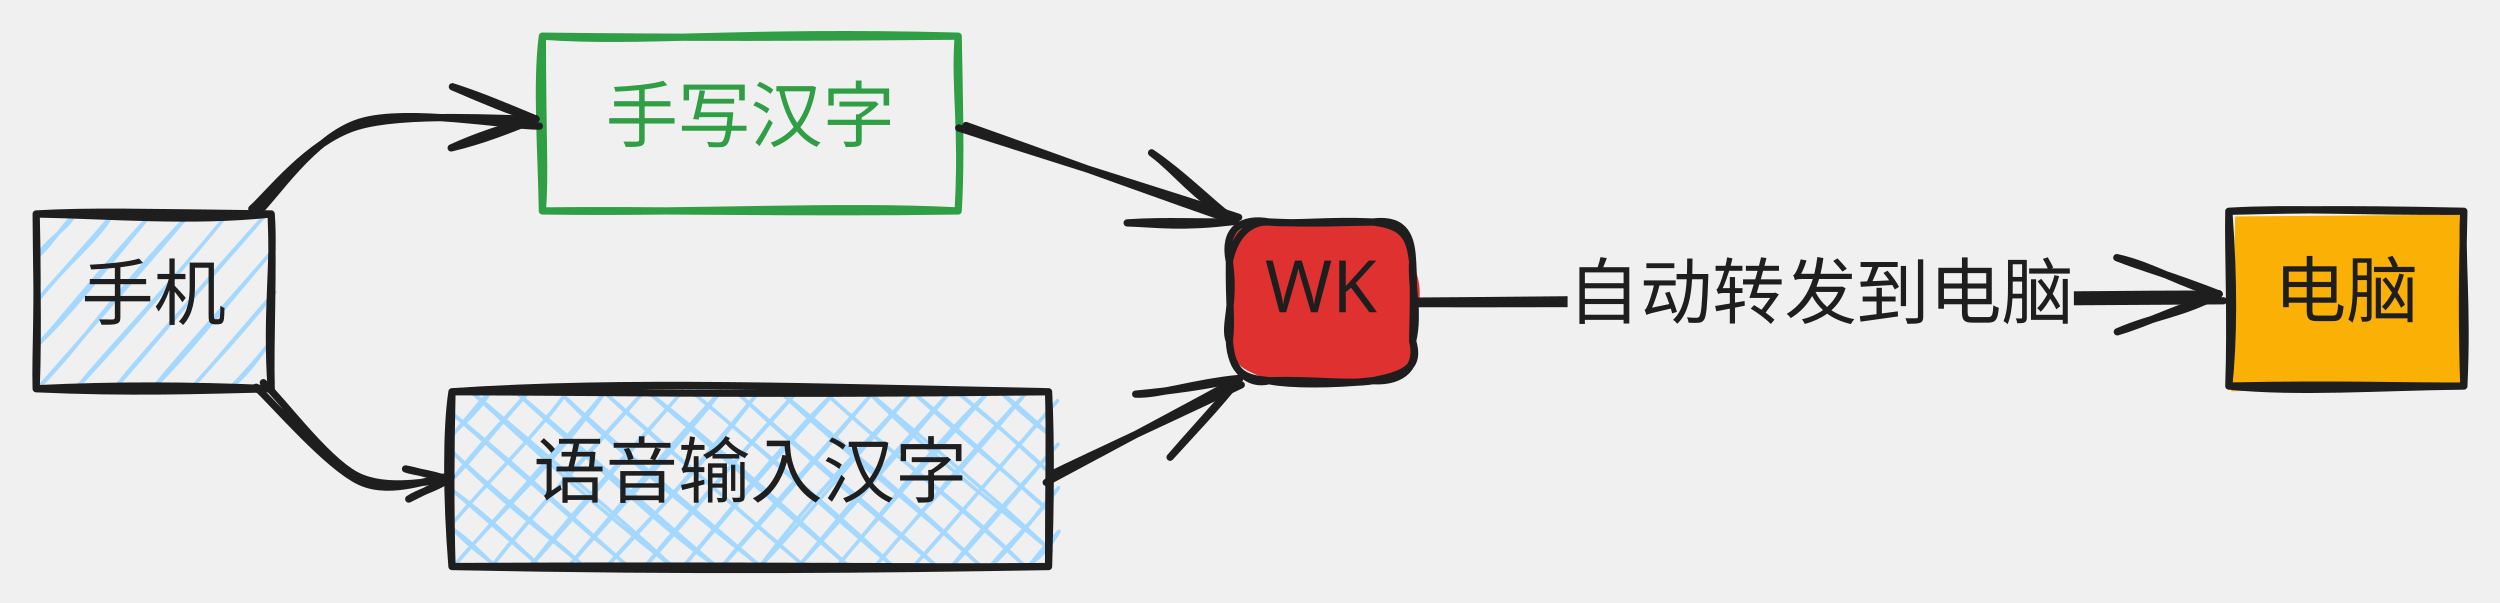
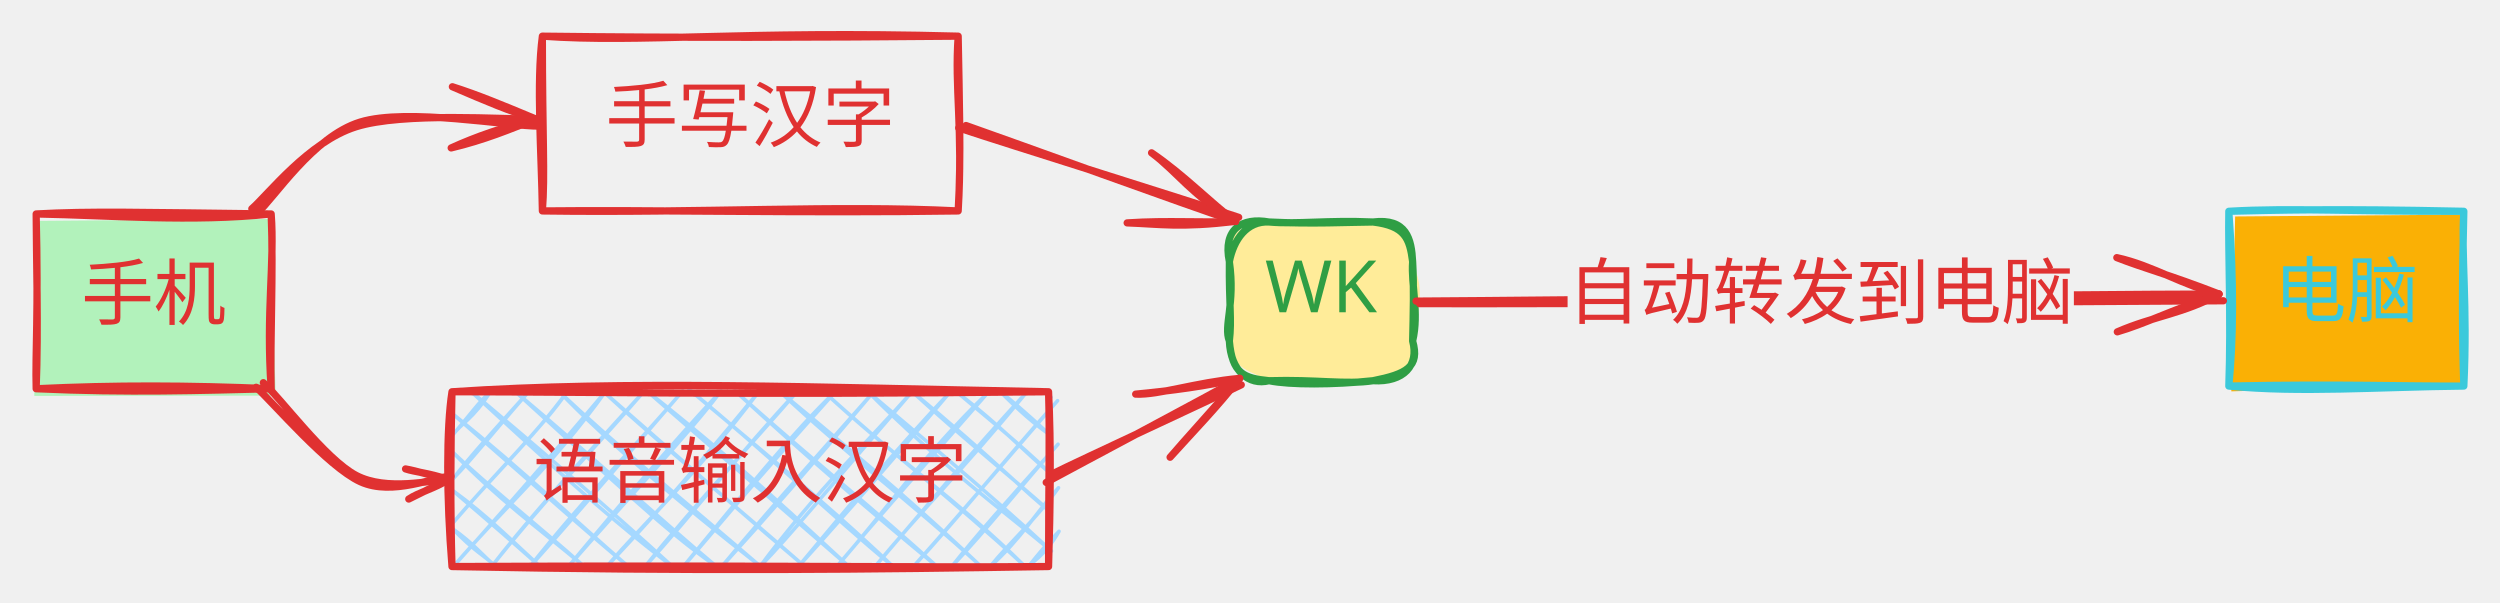
<svg xmlns="http://www.w3.org/2000/svg" version="1.1" viewBox="0 0 691.32 166.667" width="691.32" height="166.667">
  
-   eyJ2ZXJzaW9uIjoiMSIsImVuY29kaW5nIjoiYnN0cmluZyIsImNvbXByZXNzZWQiOnRydWUsImVuY29kZWQiOiJ4nOVbWW/b2Fx1MDAxNX7PrzA8r1x1MDAxMefuS968xXZcIsd2nMRLMVx1MDAxONBcdTAwMTJl0aZIhaK3XHUwMDE55G3a6bRcdTAwMGbFoFx1MDAwNYpcdTAwMDJcdTAwMDX6VKAoOmiLoi9cdTAwMDXaf+M0/Vx1MDAxNz2XskWKkijKWqxkXHUwMDE4IJbuwnt4eb7vLPfo60dcdTAwMGJcdTAwMGKL0XXTWXyysOhcXFVsz62G9uXiY9N+4YQtN/Chi8TfW8F5WIlH1qOo2Xry+efJXGarXHUwMDEyNNqzXHUwMDFjz2k4ftSCcT+B71x1MDAwYlx1MDAwYl/H/6fWXHSdSmT7J55cdTAwMTNPiLuSpbjONr5cYvx4VVwiJSaMXHUwMDEz1Fx1MDAxOeC2VmG1yKlCb832Wk7SY5pcdTAwMTafXHUwMDFlnl6yUpm9eVk6cp+9XGJeXHUwMDFl7HvbyaI11/P2omuv/Uh2pX5cdTAwMWWmRGpFYXDm7LvVqH63XHUwMDAzqfbOvFZcdTAwMDBcdTAwMWKQzFxug/OTuu+0zOPjTmvQtCtudG3aUFwifntcdTAwMGaeLCQtV/CthCylsCacK6JcdTAwMTSXjCRrmztQQi2BMZaacqyQXHUwMDEwLCPaSuBcdTAwMDWhXHUwMDEx7TPsmH+JcMd25excdTAwMDQk9KvJXHUwMDE4m1dVrZaMubx9YMEsrVx1MDAxNKNUUak0XHUwMDEyiVx1MDAxMHXHPalHMIQpi5qLKymYYIqlJHHil0JcYlx1MDAwN1x0NaedXHUwMDBls3xzs1x1MDAxYWvHXHUwMDE3yZtcYu2Gs2lm+Oeel95Mv3q7mV1cdTAwMWTHpmMtq2hpZetSuMi5ijpPmNKPL1x1MDAwZsvB+vNSaWtr/bJVWVp686p+UVnsjHt3+ymR87xZtdvqhiXCXHUwMDA0XHUwMDBiXHUwMDA1z8ZUp99z/bOsrF5QOUs0NG599/g+wFx1MDAxMIOAXHUwMDAxOqWJXHUwMDEyVFx1MDAxNEfGmt883Gra3pug5DVWj8vPSPN4c1x1MDAwMDIyXHUwMDFh/lC4wFRbMEpizTjWiNEuVFx1MDAxMMksxqBcdTAwMDczTFxyaFx1MDAwNoKC1LTDWC4ootD2W007XHUwMDA07epcdTAwMDVcdTAwMDasYGkplECIXHSqhLxcdTAwMWYyXHUwMDE0V0orwedcdTAwMTNcdTAwMTlcdTAwMDeysvFqw923X2zvhVubR/XnXHUwMDAxWksh43H/27Ynl6ura6v75ch/pt8uvbg4Vd6eot2r3K1vh2FwWfS+zSVVvWysbpxcdTAwMWWt8I398uXG2yP6VbH7XHUwMDE2QLIkQKizQbJcdTAwMWOIZMGJVkxqUlx1MDAxOMmHb9a3bVx1MDAxYVRX2YWubSv/YKnO1lx1MDAwNiC5XHUwMDEyXHUwMDA2rVapbkeV+lx1MDAxY+BcdTAwMTlwhJHgSFAmXHUwMDA1XHUwMDE3hHdcdTAwMDGaSmJJKWEziEaIglx1MDAwNZqKmcPGzsGuK1ifKbC491x1MDAwMTNcYk/AXHUwMDE0kzlcdTAwMDVzOVLr+HW5stNcYp6tvX6zjd5cbrlTXHUwMDE0dPaOu7yjzpd3XHUwMDBmXHUwMDFiy2tru1v1o+Onu1x1MDAxM1x1MDAwMHP1XHUwMDFhiTI/2/c2N583Mdrfik6RPTkwS0nETMCcMrpcdTAwMTkwa3DPOCNaXHUwMDE0xvLu5lVwtUdr+OqgfM62XHUwMDFhYe2c7s63VaZEW2CTgbFcdTAwMDTof1x1MDAxN0zbziq3XHUwMDE0pVxmXHUwMDExQalcdTAwMTByLFxmO4hiinsxzJElXHUwMDAwuVx1MDAxMlx1MDAwMlx1MDAwNGJeflx1MDAxZlxiU/Cp4dJcdTAwMTSDo8BwXHUwMDBmgs1cdTAwMTMgKiaB4ETX71x1MDAxNIjetrybNLCvXHUwMDFjXt59uXyyUuNueV+ttLCoXHUwMDFkz8CaTlx1MDAwYti5971wz2VcdTAwMGJcdTAwMDVHXHUwMDE325tlu1x1MDAxNixd7+y+5lx1MDAxMyNcZnDnXHUwMDE4mlx0YVxmXHUwMDBlcDFcdTAwMTaCckpHiHA3/JdHZf3Uu9zYalSQPnBOXHUwMDBlnq3PN2NcYsTBU9dm01x1MDAxOVx1MDAxMTyFxTZhXHUwMDEwS0nEuICwkfNxo9uafYxcdTAwMTDvpYzJRLdcdTAwMWNcYodCsD6fZv9anlx1MDAwNdHVztLpen3nqrX3XG63yOqruUCbXHUwMDA2i5GK0MZEW3v9PkjDbKBtxlxccVwiXHTWujDU8qOaOYWaXHUwMDA1bjSShCNtXFxsnDXOcSYpiZn5OFjLXHKapbKI8ePvLtyLt/TqbXxhxiRcdTAwMDVcbsByfID1WmUy3CrnqLDESmI9glxup7bWXHUwMDBlo2XXr7r+SXaK41eTnpTItznVzVx1MDAwMrlcdTAwMWKzXHUwMDFkQeXcyF9CVrzXVDLEIMDB4KBcdTAwMTFg3dTQXHUwMDEzu2meqWcrPLtcdTAwMTWtXHUwMDA0jYZcdTAwMWLBU+9cdTAwMDSuXHUwMDFmZUWNXHUwMDFmY8lAr+7YPVtcdTAwMGZcdTAwMGaS7stitGnu2E1tyaeFRIvjL53PXzzuO5ooS1KWnlJcInzYpIFcbtkz/1H67+hcdTAwMWNEXHUwMDA3m3uFsMZg5IpzUH4w9lFykMSWLpS3XHUwMDFil4I4s0iiJnm8w1xiZpxLNZVgYHzaIaP4qZOjnfxEU4p2sFx1MDAwNXvHNDiyICpcdTAwMTVaXHSnJFPjPk3OXHUwMDE5Tjmcplx1MDAxNTA7Z0yayYkqqIaQl1GSWNFhNJNcdTAwMWZcdTAwMWHOJc1cdTAwMTCAN6hdwjPdNEO0tvCMXFxcdTAwMWRpKSHyXVx1MDAxZFx0xie1N23aUVxmUcSJSt7kp0c7k/BpXHUwMDE4eDNMUIlcdTAwMTRnQkiaXHUwMDFhNYhaXG5cdTAwMTFcXH72LSVcdTAwMDOIICVcdTAwMDdN41QzUKi08/BJsJtcdTAwMTRcdTAwMDNU2FxcRFx1MDAxOOWdXHUwMDAxcVx1MDAxMYTh9TKkilx1MDAxM1d+7mk+iUtqIK6Ug9R9rkm1KHiuObZ/ZFx1MDAxMi8k9dL7+UqGuCBo7lxcvYlURDRcdTAwMDTW6MdIYoU9JGRcdKIh+lx1MDAwNoMlsFx1MDAxMig52p9cdTAwMTmHXHUwMDAxj1JcZlx1MDAxYqM1xIWSXHUwMDEzXCKK8OjHRGJcdTAwMWNcdTAwMGbSZ3OVYlx1MDAxYetS5YlRmsDZ1oTSKJNcdTAwMWFcdTAwMTit+Pluflwibi4pjSpkSWObOZVMcq4yIVx1MDAxZpPmZHdcdTAwMDaURkyCS0Msh5mQSvPE6eswXHUwMDFhQJGBNyi1kFpcdTAwMDFcYnRvXHUwMDE2XG5cdTAwMWNccilcdTAwMTQlXHUwMDBmRWmdOSNlf73VPf/L8Ohi44U+XG5Lper2cnPncMTaJklTXHUwMDA0P3m+XHUwMDFjhaxiXHUwMDA0c/CPpSBcbilcdTAwMDZvjE2MNfNPUbqIu51QU1pRo7qCXHUwMDE4kVRcdTAwMDE5PibmXHUwMDFjXGJcdTAwMWJzlXpcdTAwMTEzXCJxdmls+mCMZVx1MDAxYpNMmdRcdTAwMDRUXHUwMDEyJeBcdTAwMWNGm/1L++aaNjG2XHUwMDA0JkRjSsEl0KkqoZg1KbfIxOphcmkzdWySkyWjglx1MDAwM4lcdTAwMGI+geR8/ulXvktHUsdvI1BULfCjPfertlHuan1qN1xc77rrLcZcdTAwMWFcdTAwMGK79v67X77//b9cdTAwMTa72pc898Ro72JcdTAwMDXkdcIuxY7ciu11XHUwMDA2NNxqNX0kXFyBxWzXd8LNXCLFykHonri+7b1cdTAwMWEgXHUwMDBiPLuzcfe2sJV6X8d2yzG98bbdXHUwMDBmmTzb2EEmY6CSXHUwMDFj0eJcdTAwMGVN/9LC+UYmXHUwMDE3XHUwMDE2V1x1MDAxYTNccu6MidIyySUlTHKpSEX2uMWnqlx1MDAxMDSxYFx1MDAxMnFE2Fx1MDAwNFxclntjc+SCyrGxefOz373/+3c3P/x2SlxiXHUwMDFkUjTdXHUwMDA3oX0kmipOXHUwMDA3WlCi4X1wlkpGXHUwMDBlPe7uWzQ43zCluTCl6rZEXHUwMDFjol1FJJ5eXG5cdTAwMTiTYjDlXGJcdTAwMWNJhemPyIR++OtcdTAwMGb/+8M/Pvzn1zc//eNUwTqkLjpcdTAwMGLWPLlcdTAwMWVcYrJIUEIxYcUx279cdTAwMWVwrjFLXHUwMDE5slx1MDAxNIFcdTAwMDclgiNwJ1WmXHUwMDFjbHZeL5FcdTAwMTZYcK2JkFxcKkz6JFx1MDAwYnohzFx1MDAxOVx1MDAxOH2Gp/9cdTAwMDOn+UHw/vMpIXZI9XNcdTAwMTaxaTlcdTAwMWXG+eVcdTAwMTBcdTAwMWVDqKaSguNhXHUwMDAw7V+SN9dcdTAwMDBcdTAwMTVYWppRRqlcdTAwMTSYa5GNSpnFqfldpqDtSsqp4bNYVIo50FxiUlQ/JFwi48zZvU5cdTAwMWHuhcj//uafXHUwMDFmvvl+SqhcdTAwMWNSYZxFZVaWaVwic3C+XGJcdTAwMGKiQFx1MDAxOXXxfFH/dOlcXCOTSWwpgUn8o1x1MDAwN6lFXHUwMDEy7MVBKTZ1OFRcdTAwMTGs2kXO0/N2XHUwMDBiXCJTSMFcYuVi6uXSOchcdTAwMTSaUjJDb/fbP9/84k9cdTAwMWb+/ZebX31/8/O/TVx1MDAxNahDXHUwMDBlinpcdTAwMWPefNFGwu2j21Tyot1s7kWw44t3uXaQyrlcXO5XmFx1MDAxZl/mPFwiRr1cdTAwMDGYXHUwMDEzn5C8e/Tu/8eF5ZUifQ==
+   eyJ2ZXJzaW9uIjoiMSIsImVuY29kaW5nIjoiYnN0cmluZyIsImNvbXByZXNzZWQiOnRydWUsImVuY29kZWQiOiJ4nN1bW2/byFx1MDAxNX7PrzC0r1x1MDAxMXful7zZsWM7kW9xXHUwMDEyX4rFgpIoizFFKlx1MDAxNH3bhd+23W77UCxaoChQoE9cdTAwMDWKoou2KPpSoP03TtN/0TOULVKURFG2pCjLXHUwMDAwsTRcdTAwMTfOmZnzfefMmaOvXHUwMDFmLS2Voqu2U3qyVHIua7bn1kP7ovTYlJ87YcdccnyoXCLx905wXHUwMDE21uKWzShqd558/nnSw6pcdTAwMDWtbi/Hc1qOXHUwMDFmdaDdT+D70tLX8f+pcUKnXHUwMDE22f6J58RcdTAwMWTiqmQoQbOF24FcdTAwMWaPqiXDUmhEelxy3M4qjFx1MDAxNjl1qG3YXsdJakxR6dnR21x1MDAwYlausDcvy8fu8+3g5eGBt5NcZtpwPW8/uvJioTpcdTAwMDFMJKnrRGFw6lx1MDAxY7j1qHk3/1T5qF5hcHbS9J2OmTzulVx1MDAwNm275kZXplxmoV5pd1x1MDAwNZ4sJSWX8K2MLKWwJpwrolx1MDAxNJeMJGObN1BCLYExlppyrJBcdTAwMTAsI9rTwFx1MDAwYkIj2mdcdTAwMGWimOJEuKpdOz1cdTAwMDFcdP160qZKXHUwMDFhpFpN2lxc3E5YMEsrxShVVCqNRFwiRNNxT5pcdTAwMTE0Ycqi5uFKXG4mmGIpSZx4S1xi4SCh5smOmuHbm/VYN75I9iG0W86m6eGfeV56Mf367WL2VVRNxVpWzdKq1qdukXNcdTAwMTn1ZpjSji+PKsH6i3J5a2v9olNbXn7zqnleK/XaXd9+SuQ8a9ftrrJhiTCBPUAwa9Gr91xc/zQrq1x1MDAxN9ROXHUwMDEz/YxLr1x1MDAxZt9cdTAwMDNcdTAwMTZcXI6EXHUwMDA10kZcdTAwMTlYcVis+e2jrbbtvVx0yl5rtVp5TtrVzcWGXHUwMDA1ptqCVlx1MDAxMmvGsUaM9oGCSGYxXHUwMDA2NZhhajDzXHUwMDEwTESh7XfadlxiyjWIXHUwMDBiXHUwMDE4wdJSKIFcdTAwMTBcdTAwMTNUXHR5P2AorpRWgi8mMFx1MDAwZWVt49WGe2Bv7+yHW5vHzVx1MDAxN1x1MDAwMVpLXHUwMDAx4/Hw13Y7V+qra6tcdTAwMDeVyH+u3y1vn79V3r6i/aPcjW+HYXBR9L3tZVW/aK1uvD1+yjdcdTAwMGUqXHUwMDE3XHUwMDFi747pV8XeW1x1MDAwMMhcdTAwMThcdTAwMGIh51x1MDAwM2Q1XG7IRFx1MDAxMaQkncC+XHUwMDFkvVnfsWlQX2XnurGj/MPlJltcdTAwMWJcdTAwMDHkWlx1MDAxOHQ65aZcdTAwMWTVmlx1MDAwYlx1MDAwMGeAXHUwMDExRoIjQZlcdTAwMTRcXFx1MDAxMN6HZyqJJaVUTFx1MDAxMo1cdTAwMTBcdTAwMDX78yAjZ/O6ajSGgNlYOcGJgvGZXHUwMDAye3tcdTAwMWYsg/BcdTAwMDRcZjFZUCxXXCK1jl9Xarut4Pna6zc76J2Qu0UxZ++6K7vqbGXvqLWytra31TyuPtubXHUwMDAylutXSFT46YG3ufmijdHBVvRcdTAwMTbZ08Myw0LPXHUwMDA1yynnK4NlXGZKLVx1MDAxMLhOqjCY9zYvg8t92sCXh5UzttVcblx1MDAxYmd0b7GtMiXaXHUwMDAymyw1XHUwMDExXHUwMDAwgD6cdn1VbilKXHUwMDE5XCKC0jS/ZkFMXHUwMDFh2mEsXHUwMDFmxI2GU9N6XHUwMDEwxFx1MDAxY1lcdTAwMDKgK4mUXHUwMDAwRDFcZsNcdTAwMTRcXGp4NMXgKDA8XHUwMDAwYTNcdTAwMDNExTQgnCj7nVx1MDAwNtHbkutpI/vS4ZW9lysnT1x1MDAxYtytXHUwMDFjqKdcdTAwMWQsXHUwMDFh1TlY01khO/e95+6Z7KDg+Hxns2I3guWr3b3XfGqMwVx1MDAxMPD7fFx1MDAxOIOPYlxmoSR4lFx1MDAxOFx1MDAxNeaLXHL/5XFFP/MuNrZaNaRcdTAwMGadk8Pn64vNXHUwMDE3XHUwMDAycfDTtYEpI4KnkNilXHUwMDBiYimJXHUwMDE4MKfmnOdcdTAwMWRtabWm69UxhGFXXHUwMDEx4oOEMZ2jLVx1MDAwN7qhcFJfTKt/JU+D6HJ3+e16c/eys/9cbnfI6qvFwFx1MDAxYeVgXHUwMDBipoW17vhDcFx1MDAwNj7AKKCBl60lXHUwMDE3XHUwMDEznJfzjzRcdTAwMGKKNFx1MDAwYpxoJFx0h8mCL4KzljmOXCIlXHUwMDA3Zj5cdTAwMTJqXHUwMDBmPTFLZVx1MDAxMePF3z14XHUwMDEwbunRu/DCjElcblxmgOXD8TVoksl4k5yjwXBsT7t14zU4tbR2XHUwMDE4rbh+3fVPsl1cdTAwMWO/ntSkRL6Npm5cdTAwMTZcYtyY5VxiamdG/jKy4rWmkiFcdTAwMDbHXHUwMDFiXGbeXHUwMDE5XHUwMDAx0k01PbHbZk5cdTAwMDNL4dmd6GnQarlcdTAwMTHMejdw/SgrajyNZYO8pmNcdTAwMGYsPUwkXZeFaNu8sZ/Zkk9LiVx1MDAxNsdfep+/eDy0NVGWpCzdpUz4uE4jXHUwMDE1cqD/o/TfaVJcdTAwMTCGc63mOm1cdTAwMDDHcVD+UeyT5CCJLT2XoFx1MDAxZKdcdTAwMTZJ1CSPd1x1MDAxOMGMc6lmclx1MDAxMngg7UiE1MehnfwwU4p2sFx1MDAwNWvHNFh42HcqtFx1MDAxMk5Zptr9ODlnPOX0K2C2z1x1MDAwM2lGjKZcdTAwMTli/Fx1MDAxY1x1MDAwNNtQmGbyz4VcdTAwMGJJM4Qzo3ZcdM/001xmMK2F5+TqXGJLXHSR7+pcYjA+qbXp0o5iiFwiTlRcdTAwMTK1WiDa4VRM4q+Pop1p+DRcZrxcdTAwMTk4JEukOFx1MDAxM0LSVKtR1FKI4PJDbylcdTAwMTlAXHUwMDA0KTloXHUwMDFhp5qBQqWdh1x1MDAxZlx1MDAwNbuNVGHzdJV3XHUwMDBlxMW0XCLgXCJNwFv5cafF5C2pgbdS/lH/nSbVYk53mlx1MDAxY1tcbuRI9nyYq2S2XHUwMDFl6+RcdTAwMTlcZqJcIqJh09BcInKYXCI4tbrT57DCXHUwMDBlXHUwMDEyslx1MDAwNNFw+Fx1MDAwNnslsFx1MDAxMoiLVKP5UFx1MDAxONAoxbAwWsOxUHJCRFx1MDAxMVx1MDAxYf2UOGy0PpunPKjK02M0ki1N7oNcdTAwMDDJ4MCj4pSWXHUwMDFmhltISqNcblnSmGZOJZOcq8yJj0lzrTtcdTAwMDdKIya+peEoh5mQSvPE5+sxXHUwMDFhQJGBMyi1kGBtXHUwMDA01YNBKPAzpFCUfCxK6/WZKPbrre77X4bH51x1MDAxYtv6OCyX6zsr7d2jiWK0Ju9MJDs7fb6chKxiXHUwMDA0c3CPpSBcbilcdTAwMDY7xqbGmvl3KH3E3Y2nKa2oUV1BjEiqgFx1MDAxY59cdTAwMTJzjoSNecqDiJmQOPs0Np1cdTAwMTIjsoU92kSMwnh4XHUwMDAyT3B4Vt9C0ybGlsCEaEwpuFx1MDAwNDqV6lx1MDAxN7Mm5Vx1MDAxNplaMkwubbJErpwgXHUwMDE5XHUwMDE1XHUwMDFjSFxc8CnE5vPvvqaZeZlIXHUwMDE1+NG++1VMwaiv9Jndcr2rvl2MNVx1MDAxNlbt/Xe/fP/7f5X6ypc998Rob6lcdTAwMDbyOmGfYkduzfZ6XHJabr2evlx1MDAwZa7BYLbrO+FmkSzlIHRPXFzf9l6NkFx1MDAwNebubNztXHUwMDE2tlL7VbU7jqmNl23KyFx1MDAxNIgywYgqfos2PKtwsYHJhcWVxkyDN2NcdTAwMGVpmdCSXHUwMDEyJrQ0pVxc7FxcZKpCyFx1MDAwNC9TXCKOXGKbgsdyf2hOmkv5YGje/Ox37//+3c1cdTAwMGa/nVx1MDAxMUDH5EtcdTAwMGZcdTAwMDHoXHUwMDEwiWZcbtORWSXY3FVcdTAwMTLByVx1MDAwNLfdQzNcdTAwMDZcdTAwMTdcdTAwMWKnNFx1MDAxN6dU3aaHwzIoXCLx7FwiwJhcdTAwMTTDKUewLVxu049qQifNk3xcdTAwMThOP/z1h//94Vx1MDAxZlx1MDAxZv7z65uf/nGmaFx1MDAxZJNcdTAwMTSdRWueXFwzxezIXHUwMDFmdIApoYJIhovnjlx1MDAwZc9cdTAwMDVcXGjMUoYsRSj8XHUwMDEzXHUwMDFjgTupMslgxb3eXHUwMDAy2aP5wVx1MDAwMmlcdTAwMDFcdTAwMWG0JkJyqTBcdTAwMTlcdTAwMTIsXHUwMDE4hDBnYPVcdTAwMTme/W+b8lx1MDAxMEwwkveKa95cdTAwMGLBXHUwMDA3L2aE2DGZz1nEpuWYJUJH309wOH5oqnjxZM3hXHR5XHUwMDBiXHJQgaWlXHUwMDE5ZZRKgblcdTAwMTbZUymzOJWYMEG7eZQj8VkgWXNcbqdSzIFGkKL6o1wi0mQ3zs/3/e9v/vnhm+9nhMox+cVZVGZlmantXHUwMDFjaTpcdTAwMTFGQlwiMcGxdHi4dKGRySS2lMAk/sGD1CknLj6VYpOGQ1x1MDAxNcGqm+I8O2+3IDKFXHUwMDE0jFAuZp4sPZOY9v283W//fPOLP334919ufvX9zc//NlOgjrkoXHUwMDFhcHjzRZtcYrePbkPJJbvd3o9gxUt3sXaQyrlYXHUwMDE5+jtcdTAwMWXzmPuIXHUwMDE49Vx1MDAwNmBOfENy/ej6/9GJ4GAifQ==
  <defs>
    <style class="style-fonts">
      @font-face {
        font-family: "Virgil";
        src: url("https://excalidraw.com/Virgil.woff2");
      }
      @font-face {
        font-family: "Cascadia";
        src: url("https://excalidraw.com/Cascadia.woff2");
      }
      @font-face {
        font-family: "Assistant";
        src: url("https://excalidraw.com/Assistant-Regular.woff2");
      }
    </style>
  </defs>
  <g stroke-linecap="round" transform="translate(10 59.16667) rotate(0 32.49422 24.16667)">
-     <path d="M0 0 C0 0, 0 0, 0 0 M0 0 C0 0, 0 0, 0 0 M0.13 12.04 C3.45 6.14, 8.89 4.34, 10.63 -0.03 M0.13 12.04 C4.02 8.73, 6.57 4.13, 10.63 -0.03 M0.27 24.08 C7.94 14.13, 16.77 7.74, 21.26 -0.07 M0.27 24.08 C7.68 15.19, 14.78 7.74, 21.26 -0.07 M-0.26 36.88 C9.34 27.95, 18.08 16.41, 31.89 -0.1 M-0.26 36.88 C7.45 28.73, 13.93 19.73, 31.89 -0.1 M0.53 48.16 C12.29 36.39, 20.25 23.24, 42.52 -0.14 M0.53 48.16 C15.02 31.68, 27.81 17.17, 42.52 -0.14 M10.51 48.88 C21.22 37.38, 32.21 25.04, 53.15 -0.17 M10.51 48.88 C21.44 35.61, 33.26 24.02, 53.15 -0.17 M21.14 48.85 C31.39 37.55, 41.5 24.49, 63.78 -0.21 M21.14 48.85 C31.98 35.45, 44.19 22.51, 63.78 -0.21 M31.77 48.81 C41.95 36.31, 54.5 22.89, 65.88 9.57 M31.77 48.81 C41.47 39.26, 50.4 27.6, 65.88 9.57 M42.4 48.78 C48.86 41.25, 54.06 36.26, 66.02 21.61 M42.4 48.78 C52.36 37.68, 59.82 28.52, 66.02 21.61 M53.03 48.75 C59.01 43.98, 61.72 39.21, 65.49 34.41 M53.03 48.75 C57.39 44.34, 62.52 38.48, 65.49 34.41 M63.66 48.71 C64.38 48.39, 64.83 47.51, 65.63 46.45 M63.66 48.71 C64.28 47.83, 65 47.19, 65.63 46.45" stroke="#a5d8ff" stroke-width="1" fill="none" />
-     <path d="M0 0 C20.81 0.37, 42.86 2.34, 64.99 0 M0 0 C14.74 -0.83, 29.03 -0.44, 64.99 0 M64.99 0 C66 13.18, 63.5 27.21, 64.99 48.33 M64.99 0 C65.66 16.59, 64.64 34.61, 64.99 48.33 M64.99 48.33 C41.97 47.36, 21.91 47.28, 0 48.33 M64.99 48.33 C45.55 48.79, 25.66 49.5, 0 48.33 M0 48.33 C0.66 31.33, 0.03 12.38, 0 0 M0 48.33 C-0.27 38.11, 0.67 27.55, 0 0" stroke="#1e1e1e" stroke-width="2" fill="none" />
+     <path d="M-0.31 1.93 L64.82 1.37 L66.23 50.24 L-0.51 50.32" stroke="none" stroke-width="0" fill="#b2f2bb" />
+     <path d="M0 0 C20.81 0.37, 42.86 2.34, 64.99 0 M0 0 C14.74 -0.83, 29.03 -0.44, 64.99 0 M64.99 0 C66 13.18, 63.5 27.21, 64.99 48.33 M64.99 0 C65.66 16.59, 64.64 34.61, 64.99 48.33 M64.99 48.33 C41.97 47.36, 21.91 47.28, 0 48.33 M64.99 48.33 C45.55 48.79, 25.66 49.5, 0 48.33 M0 48.33 C0.66 31.33, 0.03 12.38, 0 0 M0 48.33 C-0.27 38.11, 0.67 27.55, 0 0" stroke="#e03131" stroke-width="2" fill="none" />
  </g>
  <g stroke-linecap="round" transform="translate(149.9826 10) rotate(0 57.48843 24.16667)">
-     <path d="M0 0 C27.26 1.97, 54.32 -1.6, 114.98 0 M0 0 C38.41 0.48, 76.64 0.35, 114.98 0 M114.98 0 C113.94 14.6, 116.33 25.31, 114.98 48.33 M114.98 0 C115.26 16.9, 115.85 33.48, 114.98 48.33 M114.98 48.33 C81.27 46.63, 44.14 48.96, 0 48.33 M114.98 48.33 C71.87 48.98, 29.56 47.97, 0 48.33 M0 48.33 C-0.25 32.41, -1.71 12.97, 0 0 M0 48.33 C0.78 38.25, 0 28.04, 0 0" stroke="#2f9e44" stroke-width="2" fill="none" />
+     <path d="M0 0 C27.26 1.97, 54.32 -1.6, 114.98 0 M0 0 C38.41 0.48, 76.64 0.35, 114.98 0 M114.98 0 C113.94 14.6, 116.33 25.31, 114.98 48.33 M114.98 0 C115.26 16.9, 115.85 33.48, 114.98 48.33 M114.98 48.33 C81.27 46.63, 44.14 48.96, 0 48.33 M114.98 48.33 C71.87 48.98, 29.56 47.97, 0 48.33 M0 48.33 C-0.25 32.41, -1.71 12.97, 0 0 M0 48.33 C0.78 38.25, 0 28.04, 0 0" stroke="#e03131" stroke-width="2" fill="none" />
  </g>
  <g stroke-linecap="round" transform="translate(124.9884 108.3333) rotate(0 82.48264 24.16667)">
    <path d="M0 0 C0 0, 0 0, 0 0 M0 0 C0 0, 0 0, 0 0 M0.13 12.04 C2.68 8.58, 5.69 7.7, 10.63 -0.03 M0.13 12.04 C4.78 6.6, 7.67 2.59, 10.63 -0.03 M0.27 24.08 C6.06 18.09, 10.04 12.74, 21.26 -0.07 M0.27 24.08 C5.57 17.19, 10.78 11.6, 21.26 -0.07 M-0.26 36.88 C9.26 25.48, 22.92 12.37, 31.89 -0.1 M-0.26 36.88 C11.84 22.64, 25.77 9.1, 31.89 -0.1 M0.53 48.16 C13.47 32.99, 27.19 21.23, 42.52 -0.14 M0.53 48.16 C9.62 37.9, 20.35 26.1, 42.52 -0.14 M10.51 48.88 C24.8 30.72, 41.55 13.29, 53.15 -0.17 M10.51 48.88 C19.88 36.82, 30.3 24.82, 53.15 -0.17 M21.14 48.85 C36.38 29.57, 53.91 11.48, 63.78 -0.21 M21.14 48.85 C33.49 35.08, 45.86 20.46, 63.78 -0.21 M31.77 48.81 C46.36 31.42, 60.32 14.82, 74.41 -0.24 M31.77 48.81 C47.88 30.35, 66.19 10.86, 74.41 -0.24 M42.4 48.78 C54.7 34.41, 65.61 25.24, 85.04 -0.28 M42.4 48.78 C52.14 38.29, 61.18 28.76, 85.04 -0.28 M53.03 48.75 C67.64 32.51, 79.3 17.22, 95.67 -0.31 M53.03 48.75 C66.94 31.45, 81.97 15.46, 95.67 -0.31 M63.66 48.71 C80.2 28.62, 94.38 10.98, 106.3 -0.34 M63.66 48.71 C72.24 38.76, 81.8 26.98, 106.3 -0.34 M74.29 48.68 C87.85 33.71, 97.93 22.17, 116.27 0.38 M74.29 48.68 C90.17 29.66, 105.83 12.27, 116.27 0.38 M84.92 48.64 C99.91 28.38, 116.74 11.87, 126.91 0.34 M84.92 48.64 C94.25 38.91, 101.96 29.29, 126.91 0.34 M95.55 48.61 C110.26 30.89, 126.05 12.34, 137.54 0.31 M95.55 48.61 C104.66 38.51, 113.33 28.9, 137.54 0.31 M106.18 48.57 C120.1 32.76, 129.77 18.15, 148.17 0.27 M106.18 48.57 C118.42 34.13, 130.42 20.58, 148.17 0.27 M116.81 48.54 C129.51 33.05, 141.06 21.89, 158.8 0.24 M116.81 48.54 C129.36 33.88, 142.68 17.81, 158.8 0.24 M127.44 48.5 C143.92 29.97, 157.96 13.33, 167.46 2.47 M127.44 48.5 C140.45 34.39, 151.78 20, 167.46 2.47 M138.07 48.47 C148.05 37.91, 158.54 24.67, 167.59 14.51 M138.07 48.47 C145.02 39.72, 152.99 30.78, 167.59 14.51 M148.7 48.44 C157.26 40.85, 162.09 32.65, 167.72 26.55 M148.7 48.44 C154.81 41.01, 161.36 35.43, 167.72 26.55 M159.33 48.4 C160.12 47.24, 164 45.36, 167.86 38.59 M159.33 48.4 C162.54 44.42, 164.65 41.87, 167.86 38.59 M0.22 48.52 C0.22 48.52, 0.22 48.52, 0.22 48.52 M0.22 48.52 C0.22 48.52, 0.22 48.52, 0.22 48.52 M12.26 48.39 C8.57 45.04, 6.27 44.17, 0.18 37.89 M12.26 48.39 C8.57 45.46, 6.1 42.02, 0.18 37.89 M24.3 48.26 C16.63 41.27, 9.93 34.39, 0.15 27.26 M24.3 48.26 C17.94 42.61, 12.15 37.53, 0.15 27.26 M36.34 48.12 C23.55 37.4, 13.22 30.12, 0.12 16.63 M36.34 48.12 C23.71 36.92, 9.07 25.24, 0.12 16.63 M49.14 48.65 C33.8 35.5, 20.65 22.59, 0.08 6 M49.14 48.65 C39.24 40.47, 28.47 30.84, 0.08 6 M61.18 48.51 C39.8 32.21, 19.81 13.17, 4.58 -0.69 M61.18 48.51 C42.64 31.59, 22.27 14.17, 4.58 -0.69 M73.22 48.38 C58.63 38.29, 43.72 23.69, 17.37 -0.17 M73.22 48.38 C55.9 33.92, 39.25 18.19, 17.37 -0.17 M85.26 48.25 C62.46 30.34, 43.09 13.93, 29.41 -0.3 M85.26 48.25 C65.38 31.16, 43.81 13.49, 29.41 -0.3 M97.3 48.11 C77.2 30.49, 58.68 15.44, 41.45 -0.43 M97.3 48.11 C83.18 36.2, 71.18 25.53, 41.45 -0.43 M110.1 48.64 C95.66 35.47, 83.21 23.08, 53.49 -0.57 M110.1 48.64 C93.01 33.87, 74.12 17.39, 53.49 -0.57 M122.14 48.5 C102.65 29.88, 79.6 11.3, 65.53 -0.7 M122.14 48.5 C104.42 33.75, 87.81 17.62, 65.53 -0.7 M134.18 48.37 C116.82 32.55, 101.56 20.46, 78.33 -0.18 M134.18 48.37 C116.49 33.77, 99.29 19.04, 78.33 -0.18 M146.22 48.24 C127.32 30.84, 108.87 17.17, 90.37 -0.31 M146.22 48.24 C133.2 35.96, 119.67 23.73, 90.37 -0.31 M158.26 48.11 C140.52 30.54, 121.61 17.51, 102.41 -0.44 M158.26 48.11 C139.19 30.36, 119.45 15.27, 102.41 -0.44 M165.77 44.04 C151.98 32.5, 136.4 21.39, 114.45 -0.58 M165.77 44.04 C147.47 26.99, 126.99 10.29, 114.45 -0.58 M165.74 33.41 C158.91 28.26, 150.93 19.51, 126.49 -0.71 M165.74 33.41 C154.65 23.51, 143.26 14.57, 126.49 -0.71 M165.7 22.78 C155.42 12.99, 147.23 6.58, 139.29 -0.19 M165.7 22.78 C158.15 16.44, 152.35 9.97, 139.29 -0.19 M165.67 12.15 C161.09 8.96, 156.97 5.39, 151.33 -0.32 M165.67 12.15 C162.52 9.48, 159.52 6.35, 151.33 -0.32 M165.63 1.52 C164.77 1.09, 164.58 0.34, 163.37 -0.45 M165.63 1.52 C164.95 0.99, 164.56 0.49, 163.37 -0.45" stroke="#a5d8ff" stroke-width="1" fill="none" />
-     <path d="M0 0 C48 -3.22, 99.73 -1.26, 164.97 0 M0 0 C39.13 0.01, 78.64 0.95, 164.97 0 M164.97 0 C165.71 14.48, 165.46 32.4, 164.97 48.33 M164.97 0 C165.34 12.69, 164.98 23.96, 164.97 48.33 M164.97 48.33 C124.03 48.64, 84.48 47.91, 0 48.33 M164.97 48.33 C116.87 49.13, 67.62 49.7, 0 48.33 M0 48.33 C-1.56 29.28, -1.57 10, 0 0 M0 48.33 C-0.45 32.69, -0.38 15.8, 0 0" stroke="#1e1e1e" stroke-width="2" fill="none" />
+     <path d="M0 0 C48 -3.22, 99.73 -1.26, 164.97 0 M0 0 C39.13 0.01, 78.64 0.95, 164.97 0 M164.97 0 C165.71 14.48, 165.46 32.4, 164.97 48.33 M164.97 0 C165.34 12.69, 164.98 23.96, 164.97 48.33 M164.97 48.33 C124.03 48.64, 84.48 47.91, 0 48.33 M164.97 48.33 C116.87 49.13, 67.62 49.7, 0 48.33 M0 48.33 C-1.56 29.28, -1.57 10, 0 0 M0 48.33 C-0.45 32.69, -0.38 15.8, 0 0" stroke="#e03131" stroke-width="2" fill="none" />
  </g>
  <g stroke-linecap="round" transform="translate(339.9537 61.38889) rotate(0 25.34144 21.94444)">
-     <path d="M10.97 0 C18.69 2.7, 27.58 -1.17, 39.71 0 C44.72 1.47, 52.14 5.31, 50.68 10.97 C53.07 17.68, 53.54 19.27, 50.68 32.92 C52.98 37.92, 47.93 47.04, 39.71 43.89 C25.02 44.62, 14.79 46.73, 10.97 43.89 C6.49 41.34, 0.52 41.07, 0 32.92 C0.3 29.49, 0.66 24.08, 0 10.97 C-1.59 3.15, 4.65 -0.18, 10.97 0" stroke="none" stroke-width="0" fill="#e03131" />
-     <path d="M10.97 0 C23.12 0.59, 32.65 0.05, 39.71 0 M10.97 0 C18.67 0.69, 27.14 -0.56, 39.71 0 M39.71 0 C48.55 1.07, 49.84 4.47, 50.68 10.97 M39.71 0 C49.04 -1.13, 50.36 4.68, 50.68 10.97 M50.68 10.97 C50.19 17.51, 52.54 25, 50.68 32.92 M50.68 10.97 C51.06 17.59, 50.86 24.95, 50.68 32.92 M50.68 32.92 C52.46 39.58, 48.3 44.39, 39.71 43.89 M50.68 32.92 C52.75 40.08, 48.93 42.06, 39.71 43.89 M39.71 43.89 C32.26 45.04, 24.15 43.49, 10.97 43.89 M39.71 43.89 C28.94 45.04, 16.67 45.08, 10.97 43.89 M10.97 43.89 C5.4 45.32, 0.32 41.15, 0 32.92 M10.97 43.89 C3.9 43.18, 0.79 41.92, 0 32.92 M0 32.92 C-1.69 28.67, 1.69 22.8, 0 10.97 M0 32.92 C0.71 26.92, -0.12 22.71, 0 10.97 M0 10.97 C-1.88 1.96, 3.48 -1.36, 10.97 0 M0 10.97 C1.19 4.83, 4.86 -0.33, 10.97 0" stroke="#1e1e1e" stroke-width="2" fill="none" />
+     <path d="M10.97 0 C18.69 2.7, 27.58 -1.17, 39.71 0 C44.72 1.47, 52.14 5.31, 50.68 10.97 C53.07 17.68, 53.54 19.27, 50.68 32.92 C52.98 37.92, 47.93 47.04, 39.71 43.89 C25.02 44.62, 14.79 46.73, 10.97 43.89 C6.49 41.34, 0.52 41.07, 0 32.92 C0.3 29.49, 0.66 24.08, 0 10.97 C-1.59 3.15, 4.65 -0.18, 10.97 0" stroke="none" stroke-width="0" fill="#ffec99" />
+     <path d="M10.97 0 C23.12 0.59, 32.65 0.05, 39.71 0 M10.97 0 C18.67 0.69, 27.14 -0.56, 39.71 0 M39.71 0 C48.55 1.07, 49.84 4.47, 50.68 10.97 M39.71 0 C49.04 -1.13, 50.36 4.68, 50.68 10.97 M50.68 10.97 C50.19 17.51, 52.54 25, 50.68 32.92 M50.68 10.97 C51.06 17.59, 50.86 24.95, 50.68 32.92 M50.68 32.92 C52.46 39.58, 48.3 44.39, 39.71 43.89 M50.68 32.92 C52.75 40.08, 48.93 42.06, 39.71 43.89 M39.71 43.89 C32.26 45.04, 24.15 43.49, 10.97 43.89 M39.71 43.89 C28.94 45.04, 16.67 45.08, 10.97 43.89 M10.97 43.89 C5.4 45.32, 0.32 41.15, 0 32.92 M10.97 43.89 C3.9 43.18, 0.79 41.92, 0 32.92 M0 32.92 C-1.69 28.67, 1.69 22.8, 0 10.97 M0 32.92 C0.71 26.92, -0.12 22.71, 0 10.97 M0 10.97 C-1.88 1.96, 3.48 -1.36, 10.97 0 M0 10.97 C1.19 4.83, 4.86 -0.33, 10.97 0" stroke="#2f9e44" stroke-width="2" fill="none" />
  </g>
  <g stroke-linecap="round" transform="translate(616.3311 58.42595) rotate(0 32.49422 24.16667)">
    <path d="M1.75 1.43 L65.31 0.92 L65.2 47.72 L0.69 49.8" stroke="none" stroke-width="0" fill="#fab005" />
-     <path d="M0 0 C13.09 -0.29, 28.18 -0.8, 64.99 0 M0 0 C17.42 -1.04, 35.27 0.15, 64.99 0 M64.99 0 C64.2 12.19, 66.07 25.84, 64.99 48.33 M64.99 0 C64.51 18.08, 64.47 34.46, 64.99 48.33 M64.99 48.33 C41.48 48.58, 19.45 50.27, 0 48.33 M64.99 48.33 C48.52 48.43, 31.08 47.7, 0 48.33 M0 48.33 C1.26 35.58, 1.47 20.03, 0 0 M0 48.33 C0.66 30.13, -0.22 11.01, 0 0" stroke="#1e1e1e" stroke-width="2" fill="none" />
+     <path d="M0 0 C13.09 -0.29, 28.18 -0.8, 64.99 0 M0 0 C17.42 -1.04, 35.27 0.15, 64.99 0 M64.99 0 C64.2 12.19, 66.07 25.84, 64.99 48.33 M64.99 0 C64.51 18.08, 64.47 34.46, 64.99 48.33 M64.99 48.33 C41.48 48.58, 19.45 50.27, 0 48.33 M64.99 48.33 C48.52 48.43, 31.08 47.7, 0 48.33 M0 48.33 C1.26 35.58, 1.47 20.03, 0 0 M0 48.33 C0.66 30.13, -0.22 11.01, 0 0" stroke="#3bc9db" stroke-width="2" fill="none" />
  </g>
  <g stroke-linecap="round">
    <g transform="translate(71.254 59.167) rotate(0 39.1145 -12.5)">
-       <path d="M-0.11 -0.26 C4.58 -4.38, 15.33 -21.41, 28.32 -25.41 C41.32 -29.42, 69.52 -24.23, 77.88 -24.29 M-1.62 -1.44 C2.85 -5.33, 14.07 -19.96, 27.16 -24.09 C40.25 -28.23, 68.32 -26.09, 76.92 -26.26" stroke="#1e1e1e" stroke-width="2" fill="none" />
+       <path d="M-0.11 -0.26 C4.58 -4.38, 15.33 -21.41, 28.32 -25.41 C41.32 -29.42, 69.52 -24.23, 77.88 -24.29 M-1.62 -1.44 C2.85 -5.33, 14.07 -19.96, 27.16 -24.09 C40.25 -28.23, 68.32 -26.09, 76.92 -26.26" stroke="#e03131" stroke-width="2" fill="none" />
    </g>
    <g transform="translate(71.254 59.167) rotate(0 39.1145 -12.5)">
-       <path d="M53.51 -18.26 C60.56 -21.47, 67.75 -23.91, 76.92 -26.26 M53.51 -18.26 C62.67 -20.44, 69.89 -23.45, 76.92 -26.26" stroke="#1e1e1e" stroke-width="2" fill="none" />
+       <path d="M53.51 -18.26 C60.56 -21.47, 67.75 -23.91, 76.92 -26.26 M53.51 -18.26 C62.67 -20.44, 69.89 -23.45, 76.92 -26.26" stroke="#e03131" stroke-width="2" fill="none" />
    </g>
    <g transform="translate(71.254 59.167) rotate(0 39.1145 -12.5)">
-       <path d="M53.84 -35.18 C60.69 -33.01, 67.77 -30.08, 76.92 -26.26 M53.84 -35.18 C62.91 -31.29, 70.02 -28.22, 76.92 -26.26" stroke="#1e1e1e" stroke-width="2" fill="none" />
+       <path d="M53.84 -35.18 C60.69 -33.01, 67.77 -30.08, 76.92 -26.26 M53.84 -35.18 C62.91 -31.29, 70.02 -28.22, 76.92 -26.26" stroke="#e03131" stroke-width="2" fill="none" />
    </g>
  </g>
  <mask />
  <g stroke-linecap="round">
    <g transform="translate(71.254 107.5) rotate(0 26.617 12.5)">
-       <path d="M-0.41 -0.41 C4.34 3.91, 19.41 21.61, 28.38 25.71 C37.36 29.81, 49.14 24.22, 53.44 24.21 M1.57 -1.68 C6.14 2.33, 18.71 19.49, 27.25 23.96 C35.78 28.42, 48.17 25.2, 52.78 25.11" stroke="#1e1e1e" stroke-width="2" fill="none" />
+       <path d="M-0.41 -0.41 C4.34 3.91, 19.41 21.61, 28.38 25.71 C37.36 29.81, 49.14 24.22, 53.44 24.21 M1.57 -1.68 C6.14 2.33, 18.71 19.49, 27.25 23.96 C35.78 28.42, 48.17 25.2, 52.78 25.11" stroke="#e03131" stroke-width="2" fill="none" />
    </g>
    <g transform="translate(71.254 107.5) rotate(0 26.617 12.5)">
-       <path d="M41.78 30.5 C44.57 28.61, 48.92 27.61, 52.78 25.11 M41.78 30.5 C44.06 29.43, 47.43 27.62, 52.78 25.11" stroke="#1e1e1e" stroke-width="2" fill="none" />
+       <path d="M41.78 30.5 C44.57 28.61, 48.92 27.61, 52.78 25.11 M41.78 30.5 C44.06 29.43, 47.43 27.62, 52.78 25.11" stroke="#e03131" stroke-width="2" fill="none" />
    </g>
    <g transform="translate(71.254 107.5) rotate(0 26.617 12.5)">
-       <path d="M40.89 22.17 C43.92 22.71, 48.53 24.13, 52.78 25.11 M40.89 22.17 C43.44 23.04, 47.02 23.18, 52.78 25.11" stroke="#1e1e1e" stroke-width="2" fill="none" />
+       <path d="M40.89 22.17 C43.92 22.71, 48.53 24.13, 52.78 25.11 M40.89 22.17 C43.44 23.04, 47.02 23.18, 52.78 25.11" stroke="#e03131" stroke-width="2" fill="none" />
    </g>
  </g>
  <mask />
  <g stroke-linecap="round">
    <g transform="translate(265.46 34.667) rotate(0 38.433 13.111)">
-       <path d="M-0.35 0.71 C12.56 5.02, 64.05 21.07, 77.07 25.43 M1.66 0.04 C14.47 4.52, 63.59 22.42, 76.23 26.55" stroke="#1e1e1e" stroke-width="2" fill="none" />
+       <path d="M-0.35 0.71 C12.56 5.02, 64.05 21.07, 77.07 25.43 M1.66 0.04 C14.47 4.52, 63.59 22.42, 76.23 26.55" stroke="#e03131" stroke-width="2" fill="none" />
    </g>
    <g transform="translate(265.46 34.667) rotate(0 38.433 13.111)">
-       <path d="M46.23 26.97 C55.39 27.29, 60.86 28.37, 76.23 26.55 M46.23 26.97 C57.71 26.21, 67.29 27, 76.23 26.55" stroke="#1e1e1e" stroke-width="2" fill="none" />
+       <path d="M46.23 26.97 C55.39 27.29, 60.86 28.37, 76.23 26.55 M46.23 26.97 C57.71 26.21, 67.29 27, 76.23 26.55" stroke="#e03131" stroke-width="2" fill="none" />
    </g>
    <g transform="translate(265.46 34.667) rotate(0 38.433 13.111)">
-       <path d="M52.98 7.59 C60.27 13.04, 63.95 19.26, 76.23 26.55 M52.98 7.59 C61.99 13.71, 69.19 21.34, 76.23 26.55" stroke="#1e1e1e" stroke-width="2" fill="none" />
+       <path d="M52.98 7.59 C60.27 13.04, 63.95 19.26, 76.23 26.55 M52.98 7.59 C61.99 13.71, 69.19 21.34, 76.23 26.55" stroke="#e03131" stroke-width="2" fill="none" />
    </g>
  </g>
  <mask />
  <g stroke-linecap="round">
    <g transform="translate(290.454 132) rotate(0 25.936 -13.111)">
-       <path d="M0.2 -0.79 C9.06 -5.17, 44.26 -21.42, 52.79 -25.58 M-1.15 1.41 C7.66 -3.39, 43.74 -22.5, 52.32 -27.37" stroke="#1e1e1e" stroke-width="2" fill="none" />
+       <path d="M0.2 -0.79 C9.06 -5.17, 44.26 -21.42, 52.79 -25.58 M-1.15 1.41 C7.66 -3.39, 43.74 -22.5, 52.32 -27.37" stroke="#e03131" stroke-width="2" fill="none" />
    </g>
    <g transform="translate(290.454 132) rotate(0 25.936 -13.111)">
-       <path d="M33.11 -5.56 C36.86 -9.97, 44.44 -18.23, 52.32 -27.37 M33.11 -5.56 C39.32 -12.45, 46.45 -19.76, 52.32 -27.37" stroke="#1e1e1e" stroke-width="2" fill="none" />
+       <path d="M33.11 -5.56 C36.86 -9.97, 44.44 -18.23, 52.32 -27.37 M33.11 -5.56 C39.32 -12.45, 46.45 -19.76, 52.32 -27.37" stroke="#e03131" stroke-width="2" fill="none" />
    </g>
    <g transform="translate(290.454 132) rotate(0 25.936 -13.111)">
-       <path d="M23.59 -23.01 C30.02 -22.71, 40.18 -26.26, 52.32 -27.37 M23.59 -23.01 C33.19 -23.91, 43.57 -25.28, 52.32 -27.37" stroke="#1e1e1e" stroke-width="2" fill="none" />
+       <path d="M23.59 -23.01 C30.02 -22.71, 40.18 -26.26, 52.32 -27.37 M23.59 -23.01 C33.19 -23.91, 43.57 -25.28, 52.32 -27.37" stroke="#e03131" stroke-width="2" fill="none" />
    </g>
  </g>
  <mask />
  <g mask="url(#mask-viu7s0oZvOILafoAyPQU5)" stroke-linecap="round">
    <g transform="translate(391.6366 83.333) rotate(0 111.8473 -0.322129)">
-       <path d="M0.92 0.64 C38.08 0.75, 185.89 0.15, 223.19 -0.16 M-0.06 -0.07 C36.88 -0.26, 184.55 -2, 221.98 -2.03" stroke="#1e1e1e" stroke-width="2" fill="none" />
+       <path d="M0.92 0.64 C38.08 0.75, 185.89 0.15, 223.19 -0.16 M-0.06 -0.07 C36.88 -0.26, 184.55 -2, 221.98 -2.03" stroke="#e03131" stroke-width="2" fill="none" />
    </g>
    <g transform="translate(391.6366 83.333) rotate(0 111.8473 -0.322129)">
-       <path d="M193.86 8.43 C203.91 4.06, 212.57 3.34, 221.98 -2.03 M193.86 8.43 C201.38 6.24, 208.07 2.75, 221.98 -2.03" stroke="#1e1e1e" stroke-width="2" fill="none" />
+       <path d="M193.86 8.43 C203.91 4.06, 212.57 3.34, 221.98 -2.03 M193.86 8.43 C201.38 6.24, 208.07 2.75, 221.98 -2.03" stroke="#e03131" stroke-width="2" fill="none" />
    </g>
    <g transform="translate(391.6366 83.333) rotate(0 111.8473 -0.322129)">
-       <path d="M193.72 -12.09 C203.68 -9.95, 212.38 -4.17, 221.98 -2.03 M193.72 -12.09 C201.25 -9.13, 207.97 -7.47, 221.98 -2.03" stroke="#1e1e1e" stroke-width="2" fill="none" />
+       <path d="M193.72 -12.09 C203.68 -9.95, 212.38 -4.17, 221.98 -2.03 M193.72 -12.09 C201.25 -9.13, 207.97 -7.47, 221.98 -2.03" stroke="#e03131" stroke-width="2" fill="none" />
    </g>
  </g>
  <mask id="mask-viu7s0oZvOILafoAyPQU5">
    <rect x="0" y="0" fill="#fff" width="715.331" height="183.977" />
    <rect x="433.484" y="70.511" fill="#000" width="140" height="25" opacity="1" />
  </mask>
  <g transform="translate(22.49422 70.83334) rotate(0 20 12.5)">
-     <text x="20" y="0" font-family="Virgil, Segoe UI Emoji" font-size="20px" fill="#1e1e1e" text-anchor="middle" style="white-space: pre;" direction="ltr" dominant-baseline="text-before-edge">手机</text>
+     <text x="20" y="0" font-family="Virgil, Segoe UI Emoji" font-size="20px" fill="#e03131" text-anchor="middle" style="white-space: pre;" direction="ltr" dominant-baseline="text-before-edge">手机</text>
  </g>
  <g transform="translate(167.4711 21.66667) rotate(0 40 12.5)">
-     <text x="40" y="0" font-family="Virgil, Segoe UI Emoji" font-size="20px" fill="#2f9e44" text-anchor="middle" style="white-space: pre;" direction="ltr" dominant-baseline="text-before-edge">手写汉字</text>
+     <text x="40" y="0" font-family="Virgil, Segoe UI Emoji" font-size="20px" fill="#e03131" text-anchor="middle" style="white-space: pre;" direction="ltr" dominant-baseline="text-before-edge">手写汉字</text>
  </g>
  <g transform="translate(147.4711 120) rotate(0 60 12.5)">
-     <text x="60" y="0" font-family="Virgil, Segoe UI Emoji" font-size="20px" fill="#1e1e1e" text-anchor="middle" style="white-space: pre;" direction="ltr" dominant-baseline="text-before-edge">语音输入汉字</text>
+     <text x="60" y="0" font-family="Virgil, Segoe UI Emoji" font-size="20px" fill="#e03131" text-anchor="middle" style="white-space: pre;" direction="ltr" dominant-baseline="text-before-edge">语音输入汉字</text>
  </g>
  <g transform="translate(351.7052 70.83334) rotate(0 13.59 12.5)">
-     <text x="13.59" y="0" font-family="Virgil, Segoe UI Emoji" font-size="20px" fill="#1e1e1e" text-anchor="middle" style="white-space: pre;" direction="ltr" dominant-baseline="text-before-edge">WK</text>
+     <text x="13.59" y="0" font-family="Virgil, Segoe UI Emoji" font-size="20px" fill="#2f9e44" text-anchor="middle" style="white-space: pre;" direction="ltr" dominant-baseline="text-before-edge">WK</text>
  </g>
  <g transform="translate(628.8254 70.09261) rotate(0 20 12.5)">
-     <text x="20" y="0" font-family="Virgil, Segoe UI Emoji" font-size="20px" fill="#1e1e1e" text-anchor="middle" style="white-space: pre;" direction="ltr" dominant-baseline="text-before-edge">电脑</text>
+     <text x="20" y="0" font-family="Virgil, Segoe UI Emoji" font-size="20px" fill="#3bc9db" text-anchor="middle" style="white-space: pre;" direction="ltr" dominant-baseline="text-before-edge">电脑</text>
  </g>
  <g transform="translate(433.4839 70.51087) rotate(0 69.71724 12.13619)">
-     <text x="70" y="0" font-family="Virgil, Segoe UI Emoji" font-size="20px" fill="#1e1e1e" text-anchor="middle" style="white-space: pre;" direction="ltr" dominant-baseline="text-before-edge">自动转发到电脑</text>
+     <text x="70" y="0" font-family="Virgil, Segoe UI Emoji" font-size="20px" fill="#e03131" text-anchor="middle" style="white-space: pre;" direction="ltr" dominant-baseline="text-before-edge">自动转发到电脑</text>
  </g>
</svg>
